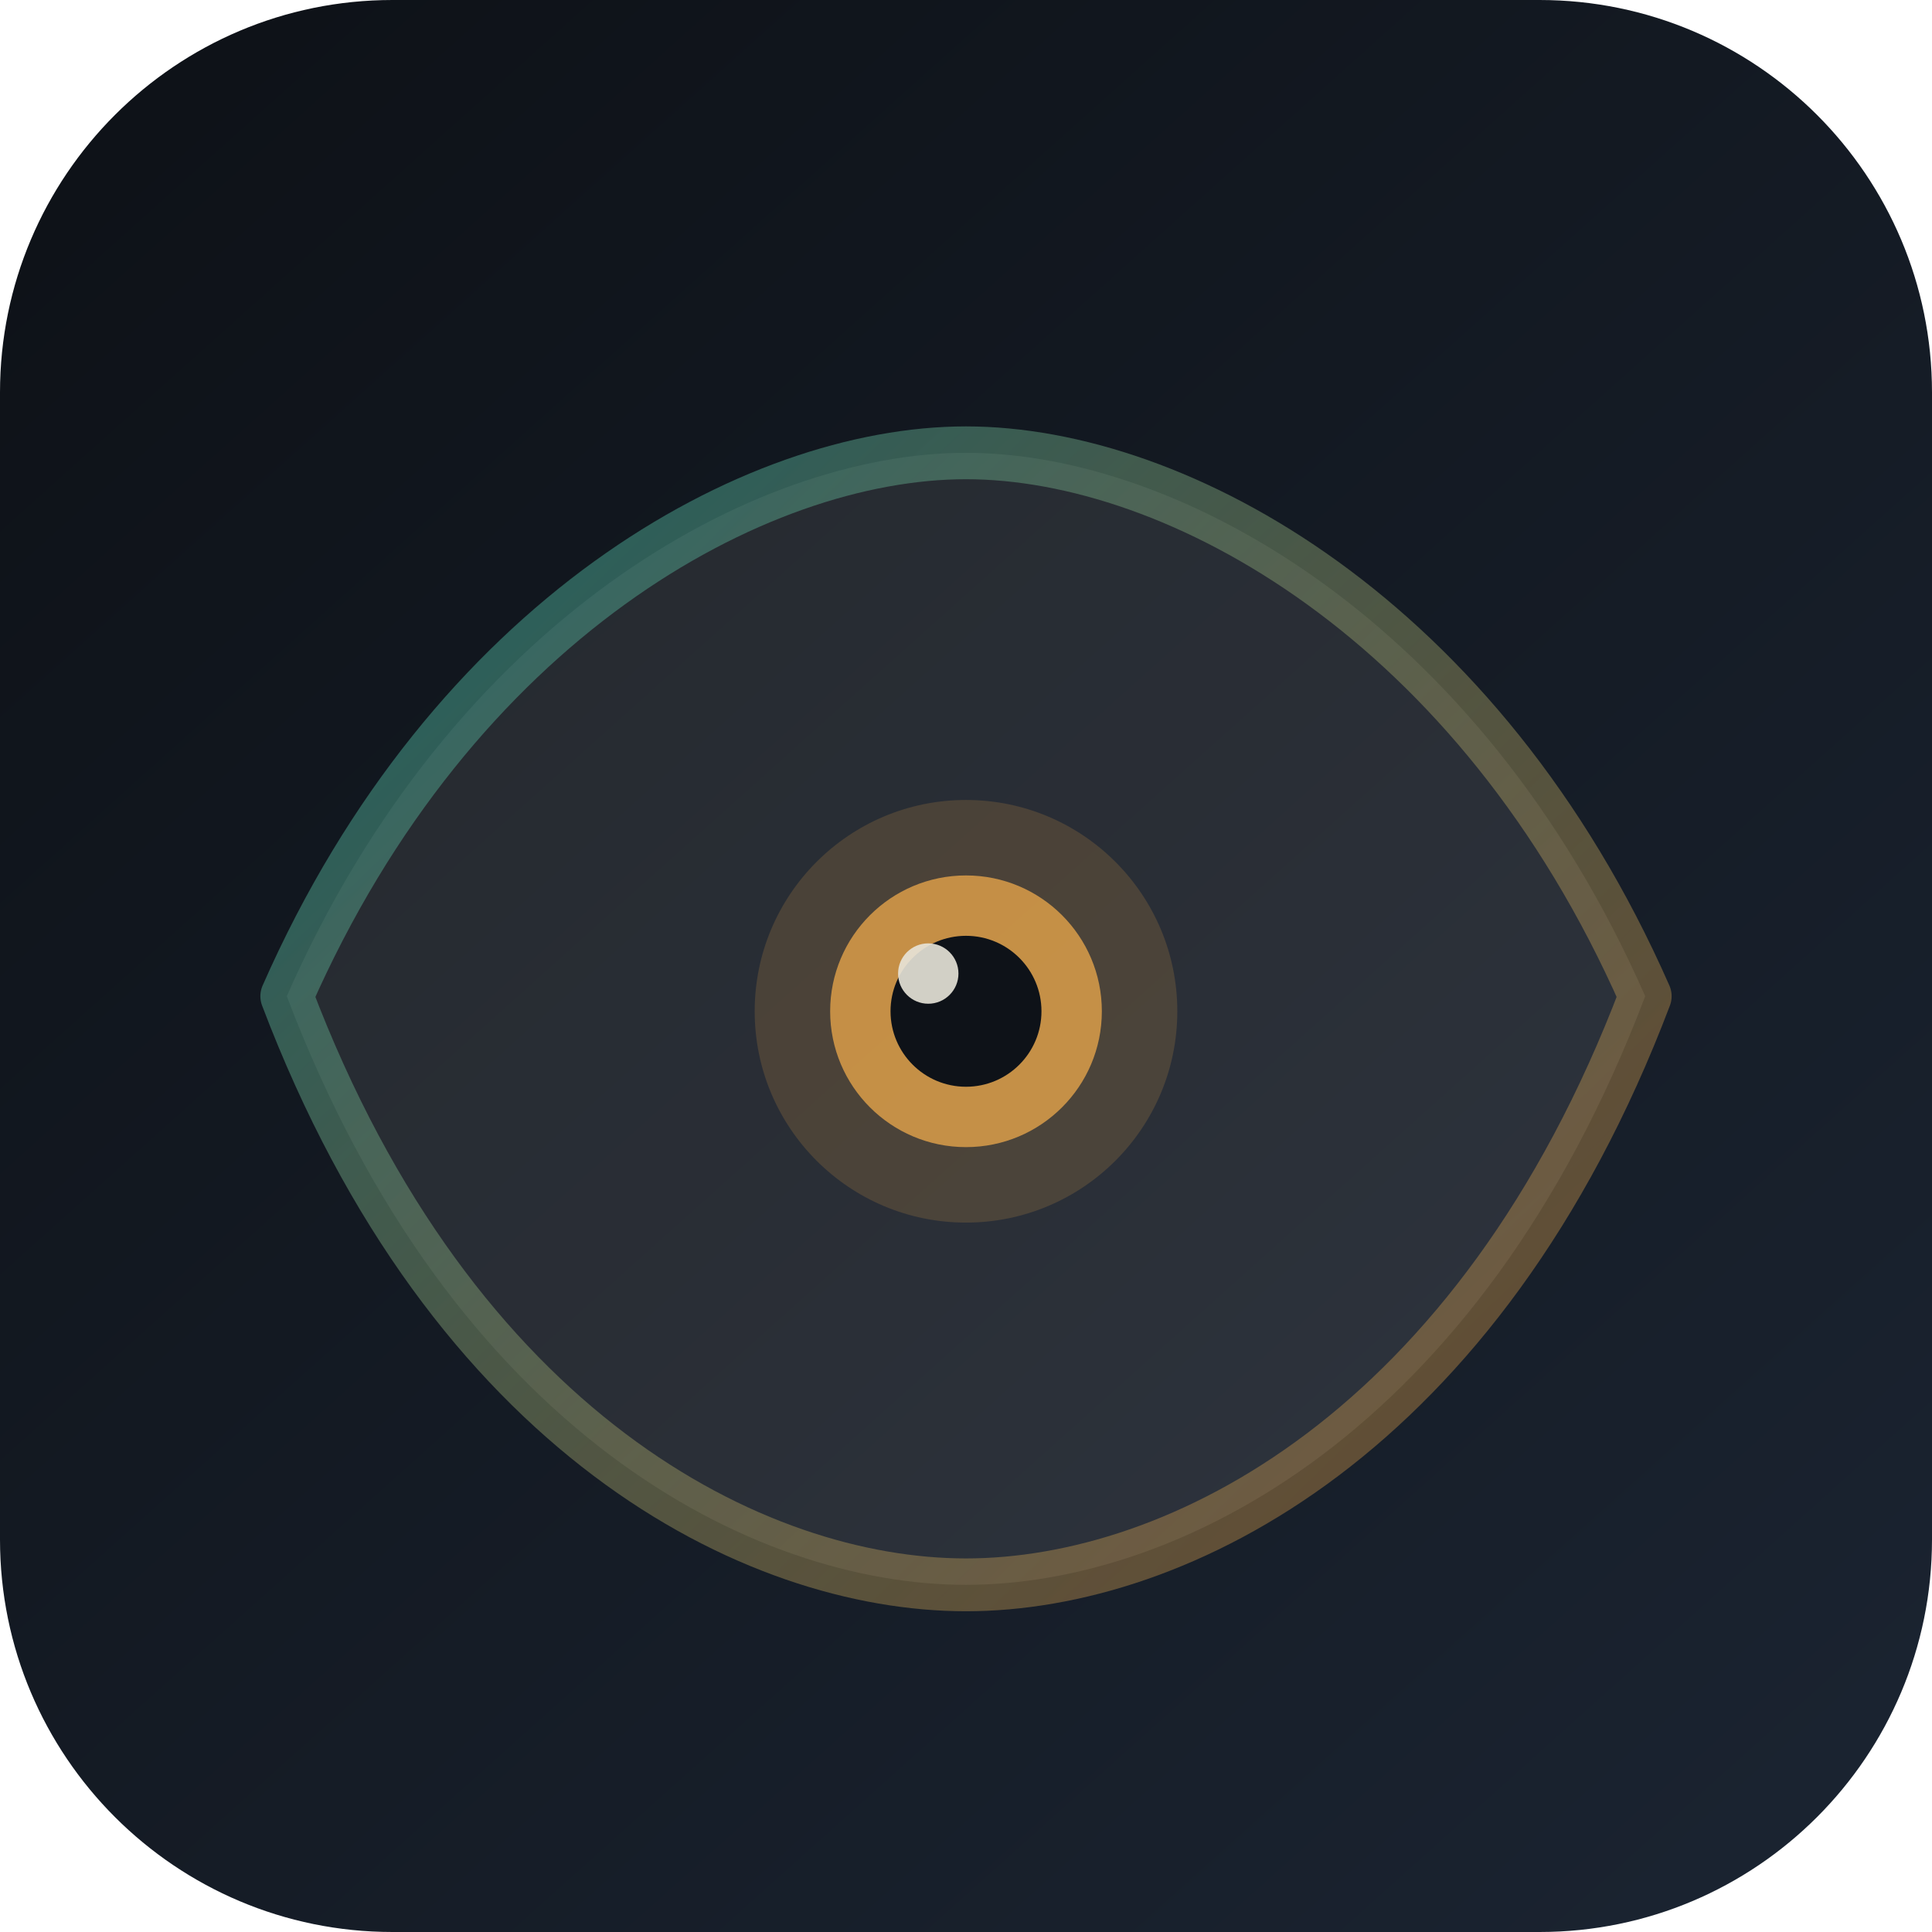
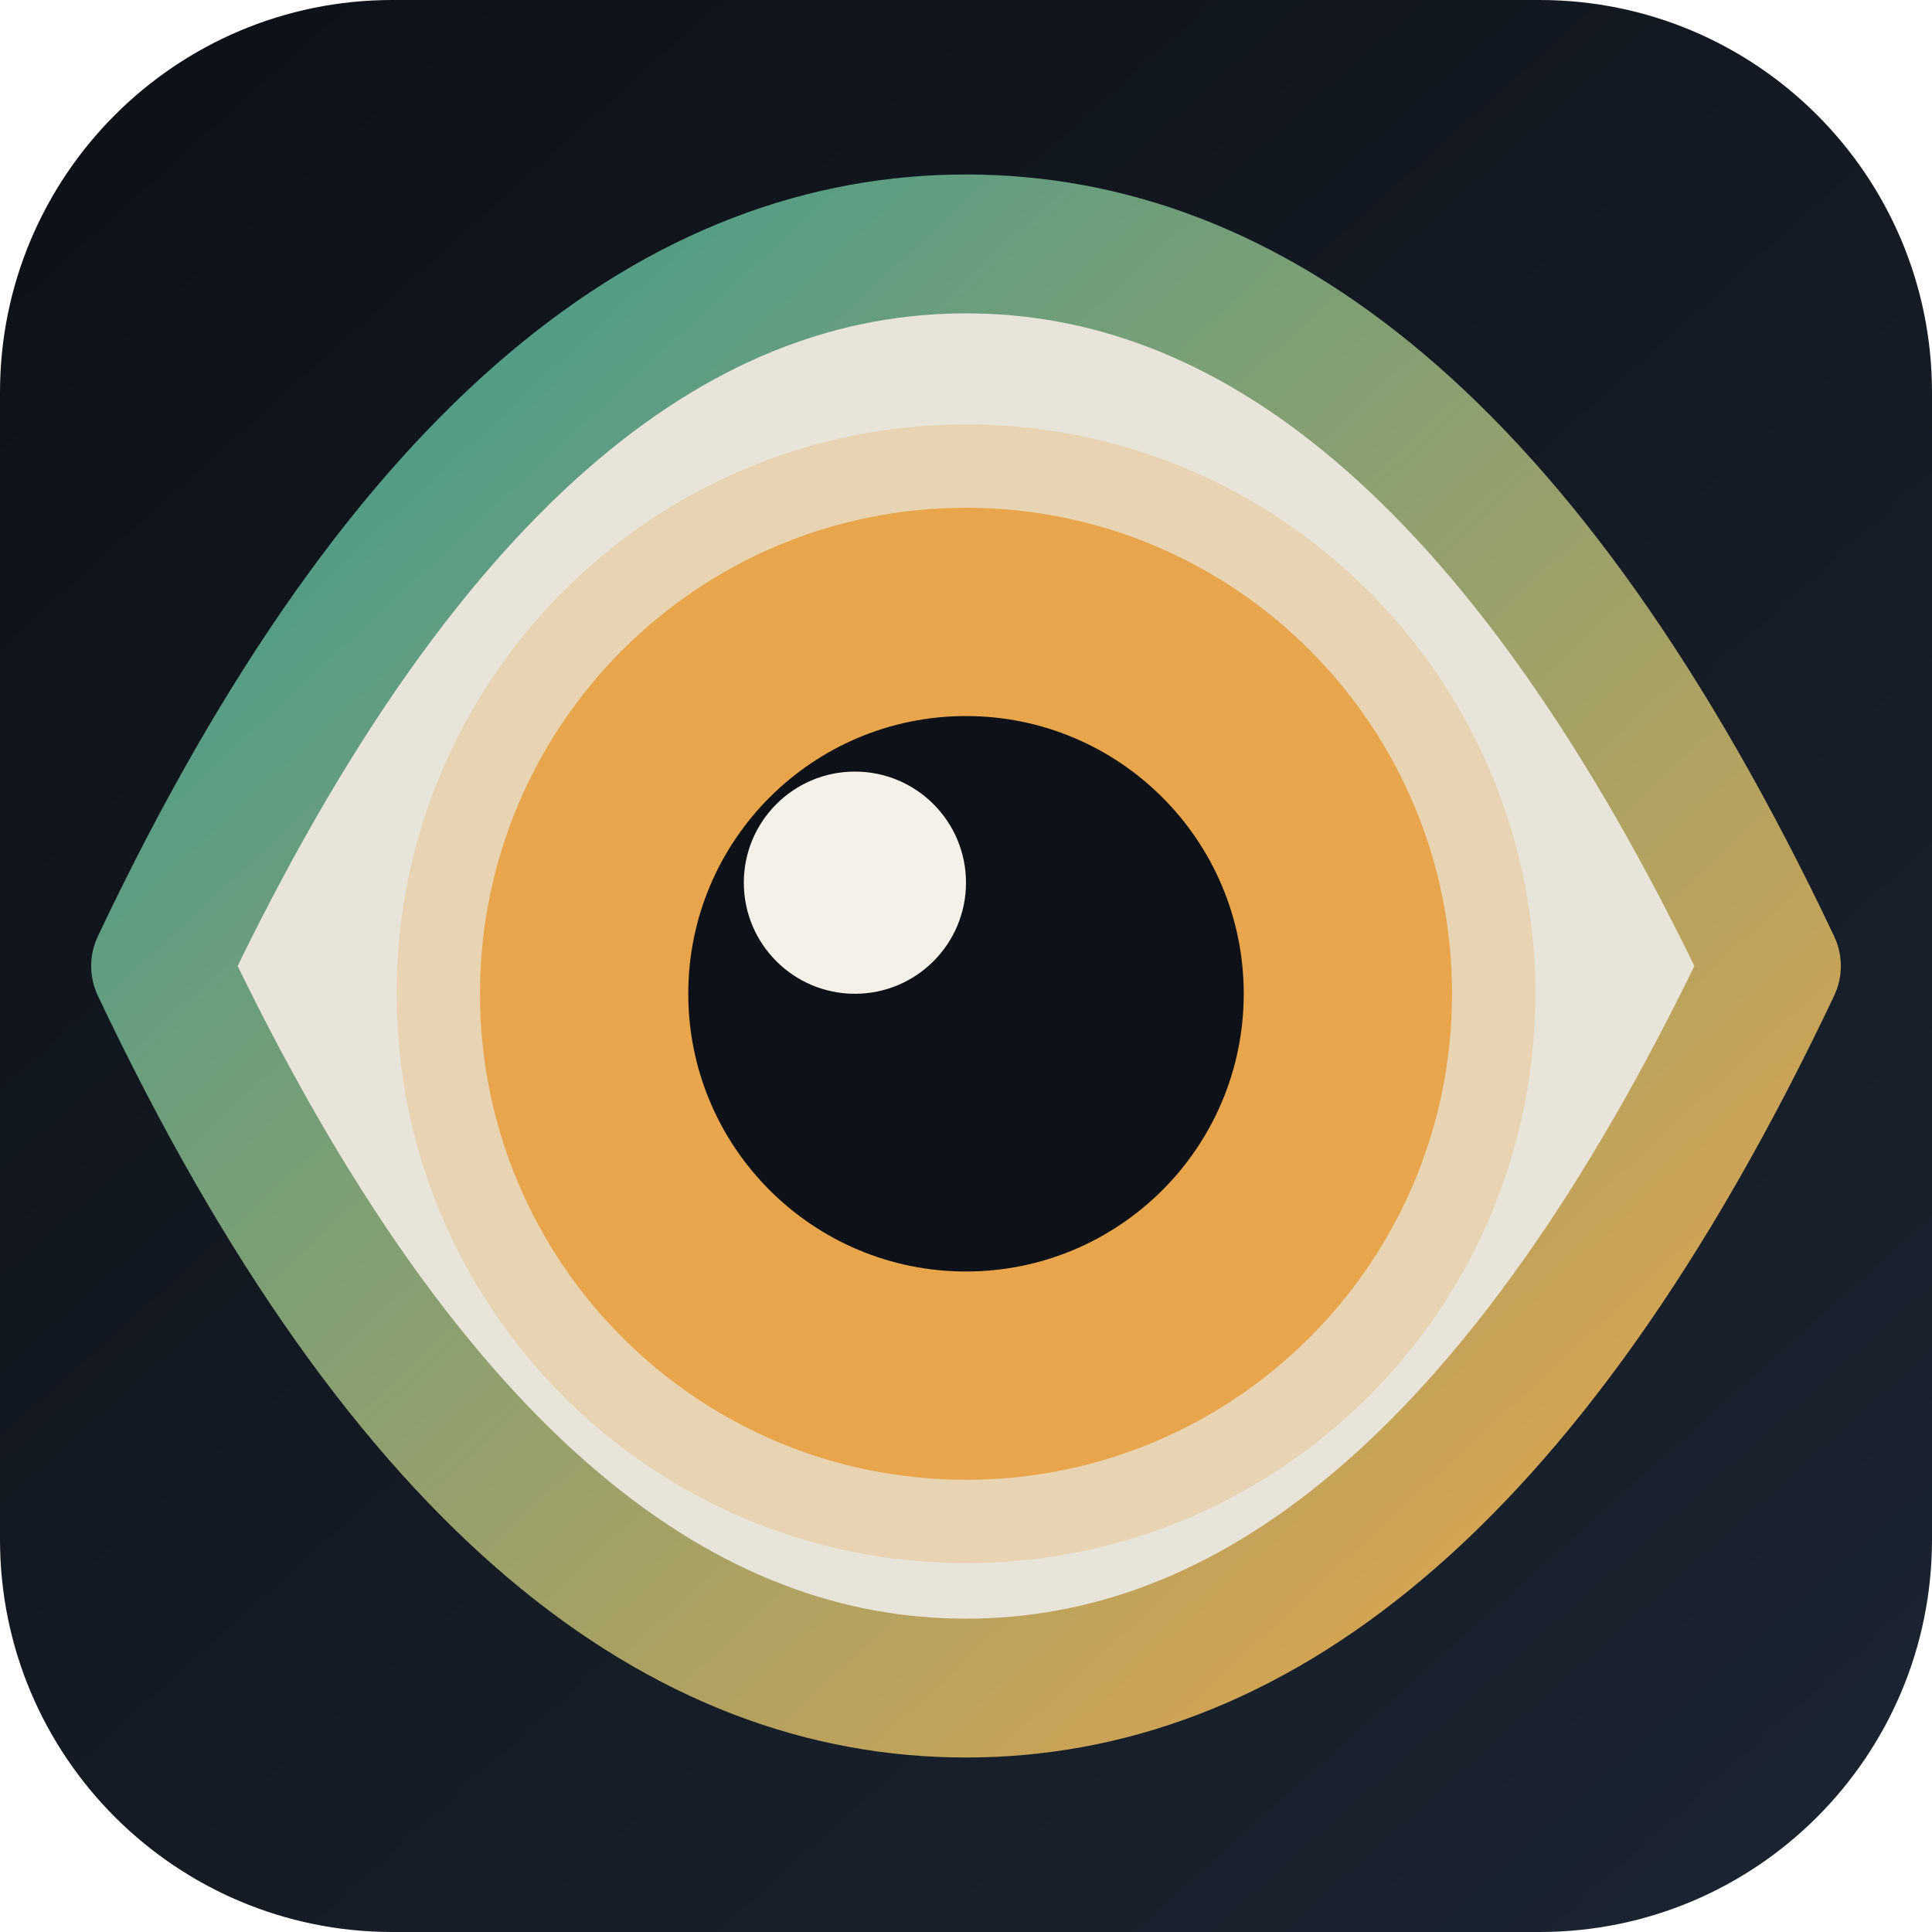
- <svg xmlns="http://www.w3.org/2000/svg" viewBox="0 0 256 256" role="img" aria-label="HCI Nerdz eye">
+ <svg xmlns="http://www.w3.org/2000/svg" viewBox="0 0 256 256" role="img" aria-label="HCI Nerdz">
  <defs>
-     <linearGradient id="bg" x1="24" y1="12" x2="232" y2="244" gradientUnits="userSpaceOnUse">
+     <linearGradient id="avatarBg" x1="24" y1="12" x2="232" y2="244" gradientUnits="userSpaceOnUse">
      <stop stop-color="#0E1218" />
      <stop offset="1" stop-color="#1A2330" />
    </linearGradient>
-     <linearGradient id="eyeGlow" x1="70" y1="70" x2="186" y2="190" gradientUnits="userSpaceOnUse">
-       <stop stop-color="#3D9B8F" stop-opacity=".55" />
-       <stop offset="1" stop-color="#E8A54B" stop-opacity=".35" />
+     <linearGradient id="avatarEyeStroke" x1="28" y1="20" x2="228" y2="236" gradientUnits="userSpaceOnUse">
+       <stop stop-color="#3D9B8F" />
+       <stop offset="1" stop-color="#E8A54B" />
    </linearGradient>
  </defs>
-   <rect width="256" height="256" rx="52" fill="url(#bg)" />
-   <path d="M38 132        C60 82 100 60 128 60        C156 60 196 82 218 132        C196 190 156 210 128 210        C100 210 60 190 38 132 Z" fill="rgba(232,228,217,0.10)" stroke="url(#eyeGlow)" stroke-width="7" stroke-linecap="round" stroke-linejoin="round" />
-   <circle cx="128" cy="134" r="28" fill="rgba(232,165,75,0.18)" />
-   <circle cx="128" cy="134" r="18" fill="rgba(232,165,75,0.78)" />
-   <circle cx="128" cy="134" r="10" fill="#0E1218" />
-   <circle cx="123" cy="129" r="4" fill="#E8E4D9" opacity="0.9" />
+   <rect width="256" height="256" rx="52" fill="url(#avatarBg)" />
+   <g transform="translate(128 128) scale(0.92) translate(-128 -128)">
+     <path d="M12 128          C48 52 88 24 128 24          C168 24 208 52 244 128          C208 204 168 232 128 232          C88 232 48 204 12 128 Z" fill="#E8E4D9" stroke="url(#avatarEyeStroke)" stroke-width="20" stroke-linecap="round" stroke-linejoin="round" />
+     <circle cx="128" cy="132" r="82" fill="#E8A54B" fill-opacity="0.28" />
+     <circle cx="128" cy="132" r="70" fill="#E8A54B" />
+     <circle cx="128" cy="132" r="40" fill="#0E1218" />
+     <circle cx="112" cy="116" r="16" fill="#F4F1E8" />
+   </g>
</svg>
